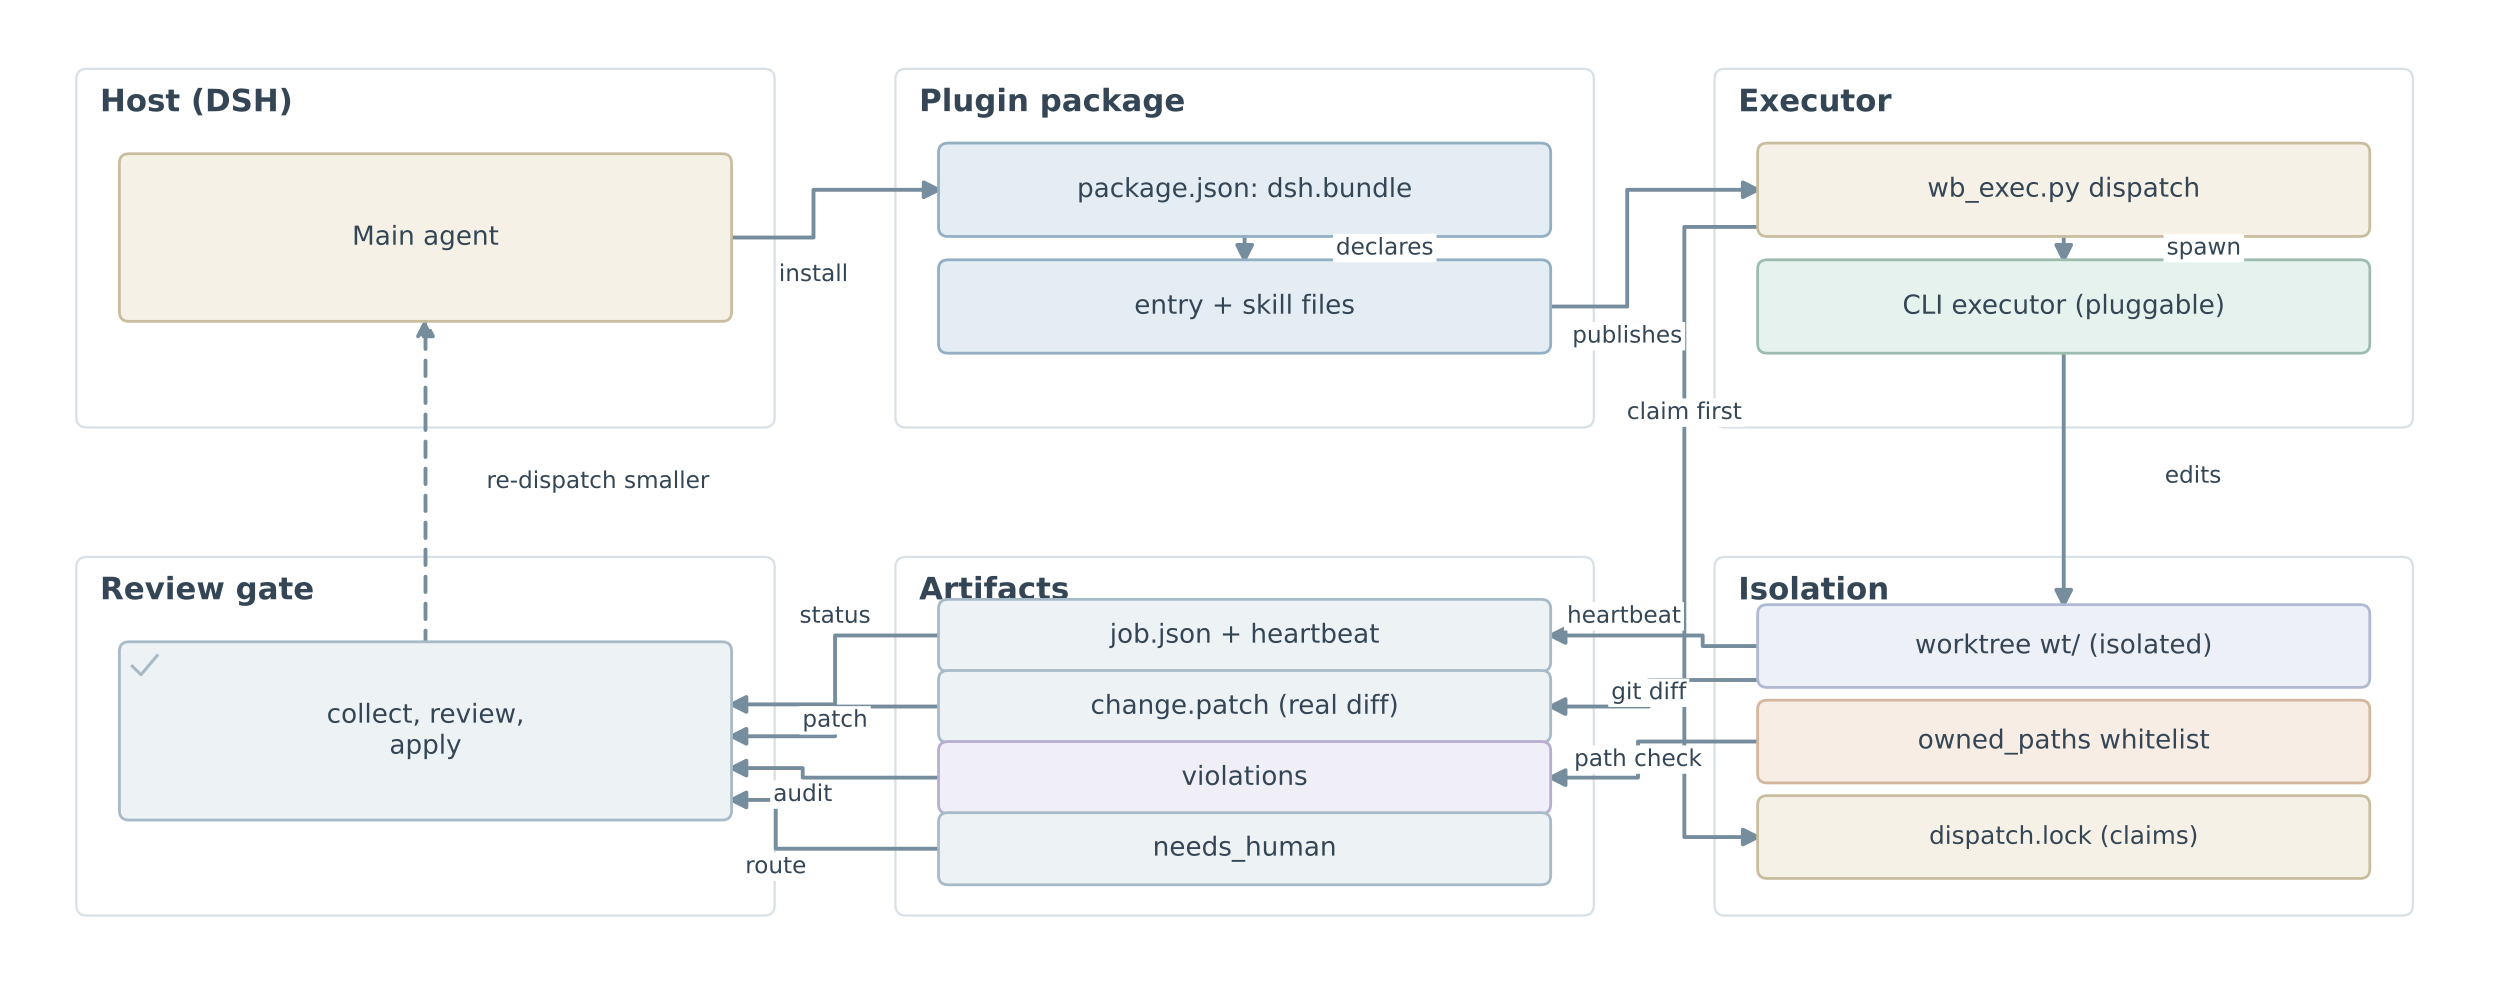
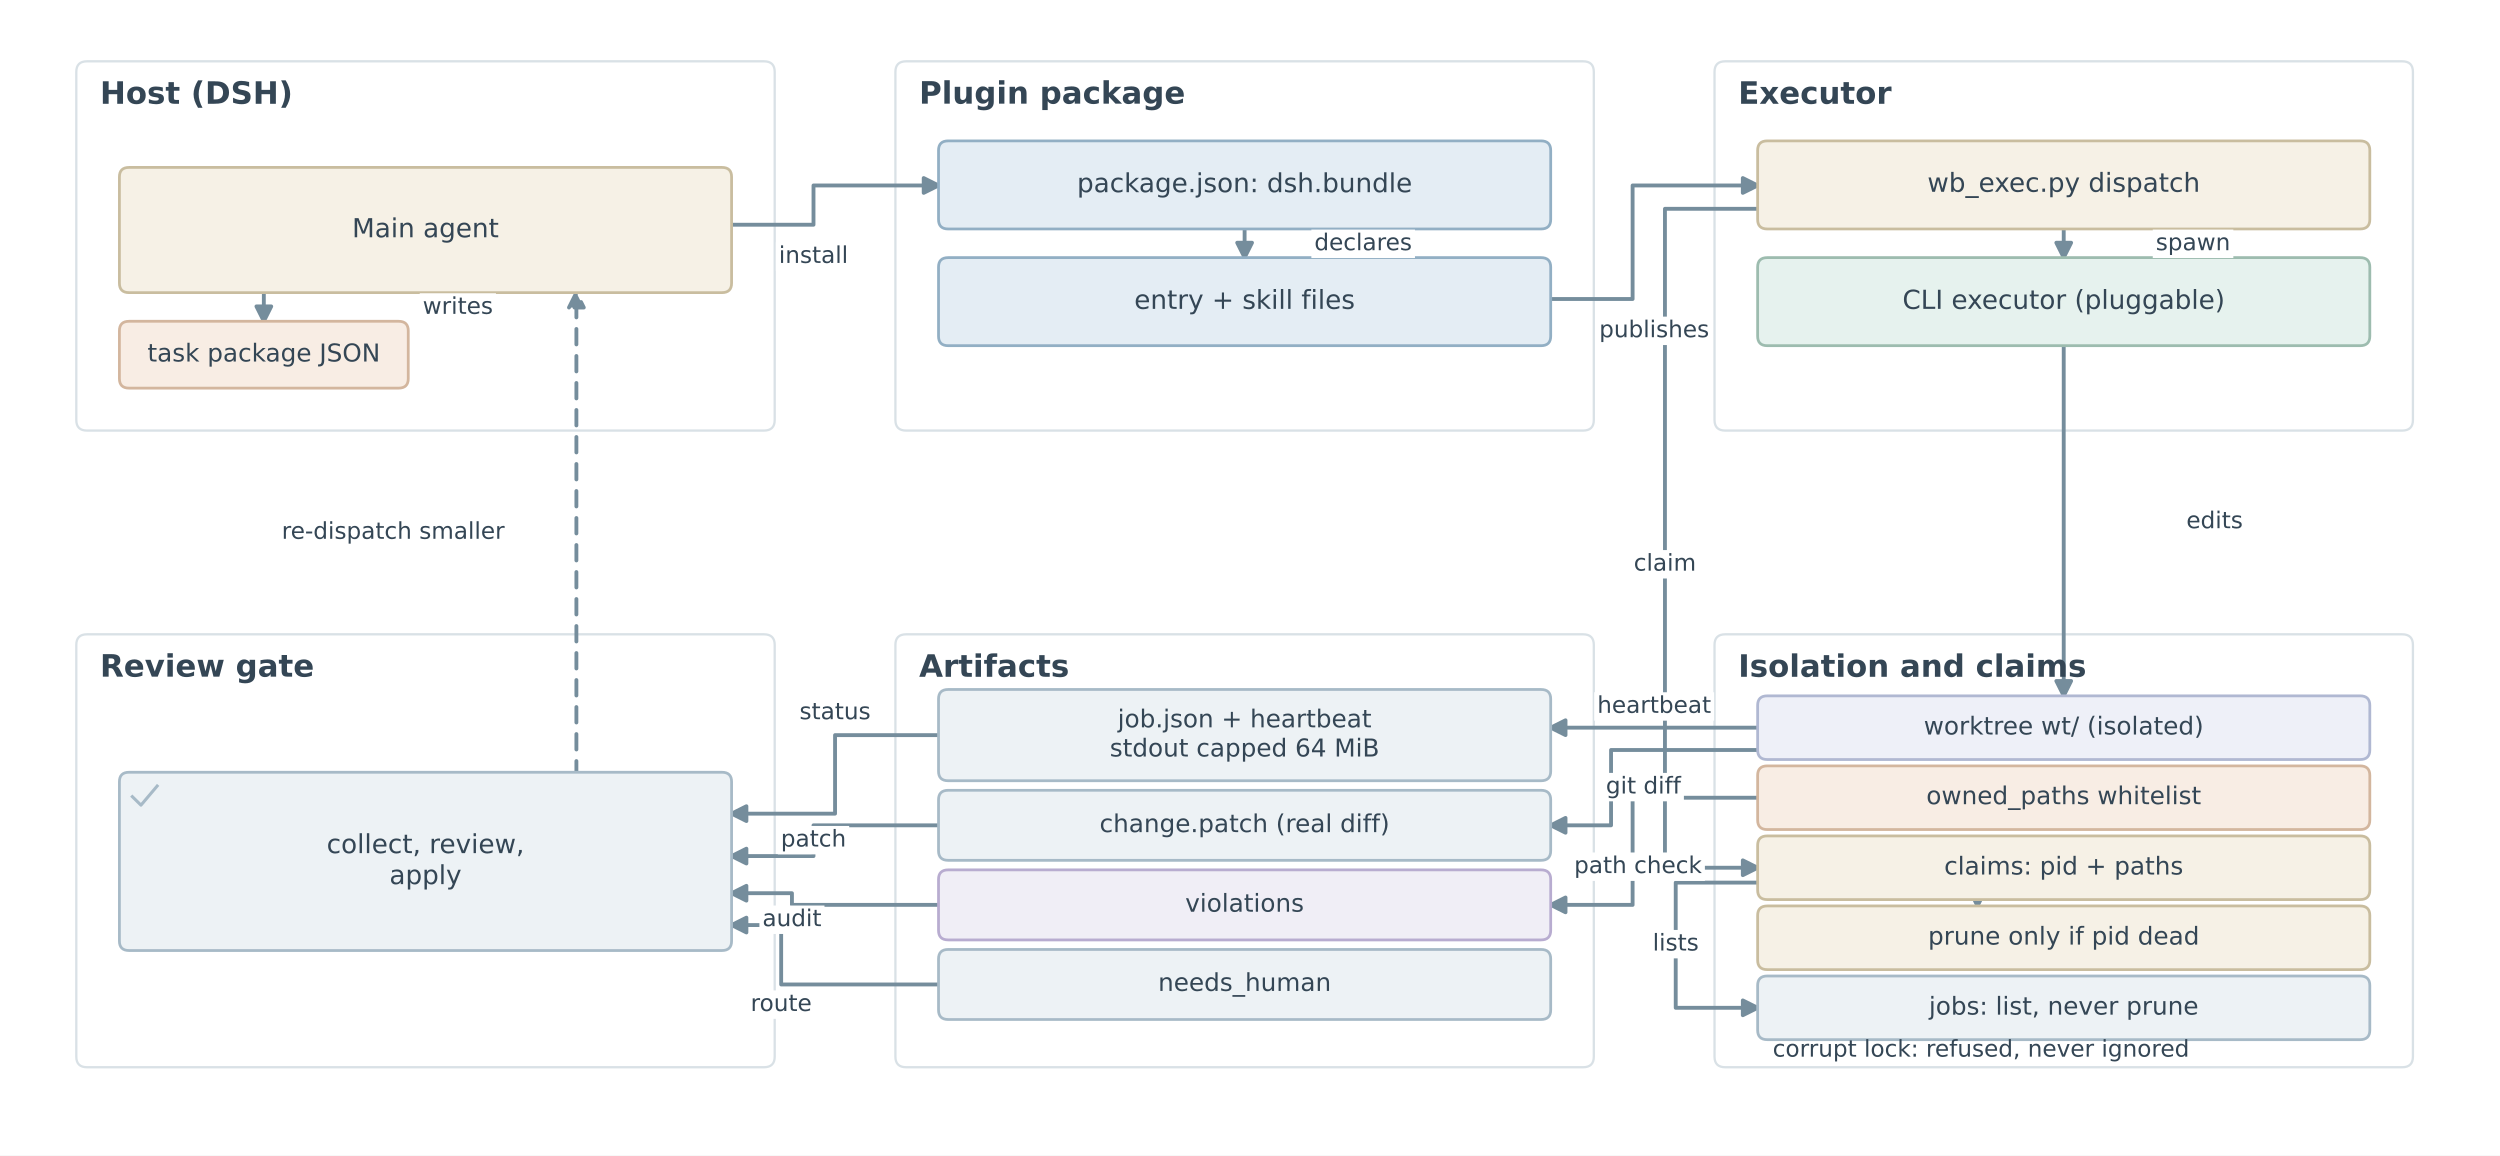
- <svg xmlns="http://www.w3.org/2000/svg" width="810pt" height="324pt" viewBox="0 0 810 324" version="1.1">
+ <svg xmlns="http://www.w3.org/2000/svg" width="810pt" height="374.4pt" viewBox="0 0 810 374.4" version="1.1">
  <defs>
    <style type="text/css">*{stroke-linejoin: round; stroke-linecap: butt}</style>
  </defs>
  <g id="figure_1">
    <g id="patch_1">
-       <path d="M 0 324  L 810 324  L 810 0  L 0 0  z " style="fill: #ffffff" />
+       <path d="M 0 374.4  L 810 374.4  L 810 0  L 0 0  z " style="fill: #ffffff" />
    </g>
    <g id="axes_1">
      <g id="patch_2">
-         <path d="M 28.213 138.499  L 247.511 138.499  Q 251.003 138.499 251.003 135.061  L 251.003 25.733  Q 251.003 22.295 247.511 22.295  L 28.213 22.295  Q 24.721 22.295 24.721 25.733  L 24.721 135.061  Q 24.721 138.499 28.213 138.499  z " clip-path="url(#p595bd63539)" style="fill: #ffffff; stroke: #d9e1e6; stroke-width: 0.75; stroke-linejoin: miter" />
+         <path d="M 28.213 139.507  L 247.511 139.507  Q 251.003 139.507 251.003 136.069  L 251.003 23.303  Q 251.003 19.865 247.511 19.865  L 28.213 19.865  Q 24.721 19.865 24.721 23.303  L 24.721 136.069  Q 24.721 139.507 28.213 139.507  z " clip-path="url(#pa67dd79003)" style="fill: #ffffff; stroke: #d9e1e6; stroke-width: 0.75; stroke-linejoin: miter" />
      </g>
      <g id="patch_3">
-         <path d="M 293.605 138.499  L 512.903 138.499  Q 516.395 138.499 516.395 135.061  L 516.395 25.733  Q 516.395 22.295 512.903 22.295  L 293.605 22.295  Q 290.113 22.295 290.113 25.733  L 290.113 135.061  Q 290.113 138.499 293.605 138.499  z " clip-path="url(#p595bd63539)" style="fill: #ffffff; stroke: #d9e1e6; stroke-width: 0.75; stroke-linejoin: miter" />
+         <path d="M 293.605 139.507  L 512.903 139.507  Q 516.395 139.507 516.395 136.069  L 516.395 23.303  Q 516.395 19.865 512.903 19.865  L 293.605 19.865  Q 290.113 19.865 290.113 23.303  L 290.113 136.069  Q 290.113 139.507 293.605 139.507  z " clip-path="url(#pa67dd79003)" style="fill: #ffffff; stroke: #d9e1e6; stroke-width: 0.75; stroke-linejoin: miter" />
      </g>
      <g id="patch_4">
-         <path d="M 558.997 138.499  L 778.295 138.499  Q 781.787 138.499 781.787 135.061  L 781.787 25.733  Q 781.787 22.295 778.295 22.295  L 558.997 22.295  Q 555.505 22.295 555.505 25.733  L 555.505 135.061  Q 555.505 138.499 558.997 138.499  z " clip-path="url(#p595bd63539)" style="fill: #ffffff; stroke: #d9e1e6; stroke-width: 0.75; stroke-linejoin: miter" />
+         <path d="M 558.997 139.507  L 778.295 139.507  Q 781.787 139.507 781.787 136.069  L 781.787 23.303  Q 781.787 19.865 778.295 19.865  L 558.997 19.865  Q 555.505 19.865 555.505 23.303  L 555.505 136.069  Q 555.505 139.507 558.997 139.507  z " clip-path="url(#pa67dd79003)" style="fill: #ffffff; stroke: #d9e1e6; stroke-width: 0.75; stroke-linejoin: miter" />
      </g>
      <g id="patch_5">
-         <path d="M 558.997 296.647  L 778.295 296.647  Q 781.787 296.647 781.787 293.209  L 781.787 183.881  Q 781.787 180.443 778.295 180.443  L 558.997 180.443  Q 555.505 180.443 555.505 183.881  L 555.505 293.209  Q 555.505 296.647 558.997 296.647  z " clip-path="url(#p595bd63539)" style="fill: #ffffff; stroke: #d9e1e6; stroke-width: 0.75; stroke-linejoin: miter" />
+         <path d="M 558.997 345.787  L 778.295 345.787  Q 781.787 345.787 781.787 342.349  L 781.787 208.955  Q 781.787 205.517 778.295 205.517  L 558.997 205.517  Q 555.505 205.517 555.505 208.955  L 555.505 342.349  Q 555.505 345.787 558.997 345.787  z " clip-path="url(#pa67dd79003)" style="fill: #ffffff; stroke: #d9e1e6; stroke-width: 0.75; stroke-linejoin: miter" />
      </g>
      <g id="patch_6">
-         <path d="M 293.605 296.647  L 512.903 296.647  Q 516.395 296.647 516.395 293.209  L 516.395 183.881  Q 516.395 180.443 512.903 180.443  L 293.605 180.443  Q 290.113 180.443 290.113 183.881  L 290.113 293.209  Q 290.113 296.647 293.605 296.647  z " clip-path="url(#p595bd63539)" style="fill: #ffffff; stroke: #d9e1e6; stroke-width: 0.75; stroke-linejoin: miter" />
+         <path d="M 293.605 345.787  L 512.903 345.787  Q 516.395 345.787 516.395 342.349  L 516.395 208.955  Q 516.395 205.517 512.903 205.517  L 293.605 205.517  Q 290.113 205.517 290.113 208.955  L 290.113 342.349  Q 290.113 345.787 293.605 345.787  z " clip-path="url(#pa67dd79003)" style="fill: #ffffff; stroke: #d9e1e6; stroke-width: 0.75; stroke-linejoin: miter" />
      </g>
      <g id="patch_7">
-         <path d="M 28.213 296.647  L 247.511 296.647  Q 251.003 296.647 251.003 293.209  L 251.003 183.881  Q 251.003 180.443 247.511 180.443  L 28.213 180.443  Q 24.721 180.443 24.721 183.881  L 24.721 293.209  Q 24.721 296.647 28.213 296.647  z " clip-path="url(#p595bd63539)" style="fill: #ffffff; stroke: #d9e1e6; stroke-width: 0.75; stroke-linejoin: miter" />
+         <path d="M 28.213 345.787  L 247.511 345.787  Q 251.003 345.787 251.003 342.349  L 251.003 208.955  Q 251.003 205.517 247.511 205.517  L 28.213 205.517  Q 24.721 205.517 24.721 208.955  L 24.721 342.349  Q 24.721 345.787 28.213 345.787  z " clip-path="url(#pa67dd79003)" style="fill: #ffffff; stroke: #d9e1e6; stroke-width: 0.75; stroke-linejoin: miter" />
      </g>
      <g id="patch_8">
-         <path d="M 235.638 76.959  L 263.574 76.959  L 263.574 61.488  L 304.08 61.488  " clip-path="url(#p595bd63539)" style="fill: none; stroke: #758d9c; stroke-width: 1.25; stroke-linecap: round" />
-         <path d="M 299.28 59.088  L 304.08 61.488  L 299.28 63.888  z " clip-path="url(#p595bd63539)" style="fill: #758d9c; stroke: #758d9c; stroke-width: 1.25; stroke-linecap: round" />
+         <path d="M 85.482 93.438  L 85.482 104.073  " clip-path="url(#pa67dd79003)" style="fill: none; stroke: #758d9c; stroke-width: 1.25; stroke-linecap: round" />
+         <path d="M 87.882 99.273  L 85.482 104.073  L 83.082 99.273  z " clip-path="url(#pa67dd79003)" style="fill: #758d9c; stroke: #758d9c; stroke-width: 1.25; stroke-linecap: round" />
      </g>
      <g id="patch_9">
-         <path d="M 403.254 75.24  L 403.254 84.156  " clip-path="url(#p595bd63539)" style="fill: none; stroke: #758d9c; stroke-width: 1.25; stroke-linecap: round" />
-         <path d="M 405.654 79.356  L 403.254 84.156  L 400.854 79.356  z " clip-path="url(#p595bd63539)" style="fill: #758d9c; stroke: #758d9c; stroke-width: 1.25; stroke-linecap: round" />
+         <path d="M 235.638 72.81  L 263.574 72.81  L 263.574 60.089  L 304.08 60.089  " clip-path="url(#pa67dd79003)" style="fill: none; stroke: #758d9c; stroke-width: 1.25; stroke-linecap: round" />
+         <path d="M 299.28 57.689  L 304.08 60.089  L 299.28 62.489  z " clip-path="url(#pa67dd79003)" style="fill: #758d9c; stroke: #758d9c; stroke-width: 1.25; stroke-linecap: round" />
      </g>
      <g id="patch_10">
-         <path d="M 501.03 99.306  L 527.22 99.306  L 527.22 61.488  L 569.472 61.488  " clip-path="url(#p595bd63539)" style="fill: none; stroke: #758d9c; stroke-width: 1.25; stroke-linecap: round" />
-         <path d="M 564.672 59.088  L 569.472 61.488  L 564.672 63.888  z " clip-path="url(#p595bd63539)" style="fill: #758d9c; stroke: #758d9c; stroke-width: 1.25; stroke-linecap: round" />
+         <path d="M 403.254 72.81  L 403.254 83.445  " clip-path="url(#pa67dd79003)" style="fill: none; stroke: #758d9c; stroke-width: 1.25; stroke-linecap: round" />
+         <path d="M 405.654 78.645  L 403.254 83.445  L 400.854 78.645  z " clip-path="url(#pa67dd79003)" style="fill: #758d9c; stroke: #758d9c; stroke-width: 1.25; stroke-linecap: round" />
      </g>
      <g id="patch_11">
-         <path d="M 668.646 75.24  L 668.646 84.156  " clip-path="url(#p595bd63539)" style="fill: none; stroke: #758d9c; stroke-width: 1.25; stroke-linecap: round" />
-         <path d="M 671.046 79.356  L 668.646 84.156  L 666.246 79.356  z " clip-path="url(#p595bd63539)" style="fill: #758d9c; stroke: #758d9c; stroke-width: 1.25; stroke-linecap: round" />
+         <path d="M 501.03 96.876  L 528.966 96.876  L 528.966 60.089  L 569.472 60.089  " clip-path="url(#pa67dd79003)" style="fill: none; stroke: #758d9c; stroke-width: 1.25; stroke-linecap: round" />
+         <path d="M 564.672 57.689  L 569.472 60.089  L 564.672 62.489  z " clip-path="url(#pa67dd79003)" style="fill: #758d9c; stroke: #758d9c; stroke-width: 1.25; stroke-linecap: round" />
      </g>
      <g id="patch_12">
-         <path d="M 668.646 113.058  L 668.646 195.891  " clip-path="url(#p595bd63539)" style="fill: none; stroke: #758d9c; stroke-width: 1.25; stroke-linecap: round" />
-         <path d="M 671.046 191.091  L 668.646 195.891  L 666.246 191.091  z " clip-path="url(#p595bd63539)" style="fill: #758d9c; stroke: #758d9c; stroke-width: 1.25; stroke-linecap: round" />
+         <path d="M 668.646 72.81  L 668.646 83.445  " clip-path="url(#pa67dd79003)" style="fill: none; stroke: #758d9c; stroke-width: 1.25; stroke-linecap: round" />
+         <path d="M 671.046 78.645  L 668.646 83.445  L 666.246 78.645  z " clip-path="url(#pa67dd79003)" style="fill: #758d9c; stroke: #758d9c; stroke-width: 1.25; stroke-linecap: round" />
      </g>
      <g id="patch_13">
-         <path d="M 570.87 73.521  L 545.728 73.521  L 545.728 271.206  L 569.472 271.206  " clip-path="url(#p595bd63539)" style="fill: none; stroke: #758d9c; stroke-width: 1.25; stroke-linecap: round" />
-         <path d="M 564.672 268.806  L 569.472 271.206  L 564.672 273.606  z " clip-path="url(#p595bd63539)" style="fill: #758d9c; stroke: #758d9c; stroke-width: 1.25; stroke-linecap: round" />
+         <path d="M 668.646 110.628  L 668.646 225.435  " clip-path="url(#pa67dd79003)" style="fill: none; stroke: #758d9c; stroke-width: 1.25; stroke-linecap: round" />
+         <path d="M 671.046 220.635  L 668.646 225.435  L 666.246 220.635  z " clip-path="url(#pa67dd79003)" style="fill: #758d9c; stroke: #758d9c; stroke-width: 1.25; stroke-linecap: round" />
      </g>
      <g id="patch_14">
-         <path d="M 570.87 209.322  L 551.664 209.322  L 551.664 205.884  L 502.428 205.884  " clip-path="url(#p595bd63539)" style="fill: none; stroke: #758d9c; stroke-width: 1.25; stroke-linecap: round" />
-         <path d="M 507.228 208.284  L 502.428 205.884  L 507.228 203.484  z " clip-path="url(#p595bd63539)" style="fill: #758d9c; stroke: #758d9c; stroke-width: 1.25; stroke-linecap: round" />
+         <path d="M 570.87 67.653  L 539.442 67.653  L 539.442 281.153  L 569.472 281.153  " clip-path="url(#pa67dd79003)" style="fill: none; stroke: #758d9c; stroke-width: 1.25; stroke-linecap: round" />
+         <path d="M 564.672 278.753  L 569.472 281.153  L 564.672 283.553  z " clip-path="url(#pa67dd79003)" style="fill: #758d9c; stroke: #758d9c; stroke-width: 1.25; stroke-linecap: round" />
      </g>
      <g id="patch_15">
-         <path d="M 570.87 220.324  L 534.204 220.324  L 534.204 228.919  L 502.428 228.919  " clip-path="url(#p595bd63539)" style="fill: none; stroke: #758d9c; stroke-width: 1.25; stroke-linecap: round" />
-         <path d="M 507.228 231.319  L 502.428 228.919  L 507.228 226.519  z " clip-path="url(#p595bd63539)" style="fill: #758d9c; stroke: #758d9c; stroke-width: 1.25; stroke-linecap: round" />
+         <path d="M 570.87 235.771  L 502.428 235.771  " clip-path="url(#pa67dd79003)" style="fill: none; stroke: #758d9c; stroke-width: 1.25; stroke-linecap: round" />
+         <path d="M 507.228 238.171  L 502.428 235.771  L 507.228 233.371  z " clip-path="url(#pa67dd79003)" style="fill: #758d9c; stroke: #758d9c; stroke-width: 1.25; stroke-linecap: round" />
      </g>
      <g id="patch_16">
-         <path d="M 570.87 240.264  L 530.712 240.264  L 530.712 251.953  L 502.428 251.953  " clip-path="url(#p595bd63539)" style="fill: none; stroke: #758d9c; stroke-width: 1.25; stroke-linecap: round" />
-         <path d="M 507.228 254.353  L 502.428 251.953  L 507.228 249.553  z " clip-path="url(#p595bd63539)" style="fill: #758d9c; stroke: #758d9c; stroke-width: 1.25; stroke-linecap: round" />
+         <path d="M 570.87 242.991  L 521.982 242.991  L 521.982 267.401  L 502.428 267.401  " clip-path="url(#pa67dd79003)" style="fill: none; stroke: #758d9c; stroke-width: 1.25; stroke-linecap: round" />
+         <path d="M 507.228 269.801  L 502.428 267.401  L 507.228 265.001  z " clip-path="url(#pa67dd79003)" style="fill: #758d9c; stroke: #758d9c; stroke-width: 1.25; stroke-linecap: round" />
      </g>
      <g id="patch_17">
-         <path d="M 305.478 205.884  L 270.558 205.884  L 270.558 228.231  L 237.036 228.231  " clip-path="url(#p595bd63539)" style="fill: none; stroke: #758d9c; stroke-width: 1.25; stroke-linecap: round" />
-         <path d="M 241.836 230.631  L 237.036 228.231  L 241.836 225.831  z " clip-path="url(#p595bd63539)" style="fill: #758d9c; stroke: #758d9c; stroke-width: 1.25; stroke-linecap: round" />
+         <path d="M 570.87 258.462  L 528.966 258.462  L 528.966 293.186  L 502.428 293.186  " clip-path="url(#pa67dd79003)" style="fill: none; stroke: #758d9c; stroke-width: 1.25; stroke-linecap: round" />
+         <path d="M 507.228 295.586  L 502.428 293.186  L 507.228 290.786  z " clip-path="url(#pa67dd79003)" style="fill: #758d9c; stroke: #758d9c; stroke-width: 1.25; stroke-linecap: round" />
      </g>
      <g id="patch_18">
-         <path d="M 305.478 228.919  L 270.558 228.919  L 270.558 238.545  L 237.036 238.545  " clip-path="url(#p595bd63539)" style="fill: none; stroke: #758d9c; stroke-width: 1.25; stroke-linecap: round" />
-         <path d="M 241.836 240.945  L 237.036 238.545  L 241.836 236.145  z " clip-path="url(#p595bd63539)" style="fill: #758d9c; stroke: #758d9c; stroke-width: 1.25; stroke-linecap: round" />
+         <path d="M 640.71 290.092  L 640.71 293.507  " clip-path="url(#pa67dd79003)" style="fill: none; stroke: #758d9c; stroke-width: 1.25; stroke-linecap: round" />
+         <path d="M 643.11 288.707  L 640.71 293.507  L 638.31 288.707  z " clip-path="url(#pa67dd79003)" style="fill: #758d9c; stroke: #758d9c; stroke-width: 1.25; stroke-linecap: round" />
      </g>
      <g id="patch_19">
-         <path d="M 305.478 251.953  L 260.082 251.953  L 260.082 248.859  L 237.036 248.859  " clip-path="url(#p595bd63539)" style="fill: none; stroke: #758d9c; stroke-width: 1.25; stroke-linecap: round" />
-         <path d="M 241.836 251.259  L 237.036 248.859  L 241.836 246.459  z " clip-path="url(#p595bd63539)" style="fill: #758d9c; stroke: #758d9c; stroke-width: 1.25; stroke-linecap: round" />
+         <path d="M 570.87 285.966  L 542.934 285.966  L 542.934 326.534  L 569.472 326.534  " clip-path="url(#pa67dd79003)" style="fill: none; stroke: #758d9c; stroke-width: 1.25; stroke-linecap: round" />
+         <path d="M 564.672 324.134  L 569.472 326.534  L 564.672 328.934  z " clip-path="url(#pa67dd79003)" style="fill: #758d9c; stroke: #758d9c; stroke-width: 1.25; stroke-linecap: round" />
      </g>
      <g id="patch_20">
-         <path d="M 305.478 274.988  L 251.352 274.988  L 251.352 259.173  L 237.036 259.173  " clip-path="url(#p595bd63539)" style="fill: none; stroke: #758d9c; stroke-width: 1.25; stroke-linecap: round" />
-         <path d="M 241.836 261.573  L 237.036 259.173  L 241.836 256.773  z " clip-path="url(#p595bd63539)" style="fill: #758d9c; stroke: #758d9c; stroke-width: 1.25; stroke-linecap: round" />
+         <path d="M 305.478 238.178  L 270.558 238.178  L 270.558 263.619  L 237.036 263.619  " clip-path="url(#pa67dd79003)" style="fill: none; stroke: #758d9c; stroke-width: 1.25; stroke-linecap: round" />
+         <path d="M 241.836 266.019  L 237.036 263.619  L 241.836 261.219  z " clip-path="url(#pa67dd79003)" style="fill: #758d9c; stroke: #758d9c; stroke-width: 1.25; stroke-linecap: round" />
      </g>
      <g id="patch_21">
-         <path d="M 137.862 209.322  L 137.862 104.142  " clip-path="url(#p595bd63539)" style="fill: none; stroke-dasharray: 5,3.75; stroke-dashoffset: 0; stroke: #758d9c; stroke-width: 1.25; stroke-linecap: round" />
-         <path d="M 135.462 108.942  L 137.862 104.142  L 140.262 108.942  z " clip-path="url(#p595bd63539)" style="fill: #758d9c; stroke-dasharray: 5,3.75; stroke-dashoffset: 0; stroke: #758d9c; stroke-width: 1.25; stroke-linecap: round" />
+         <path d="M 305.478 267.401  L 263.574 267.401  L 263.574 277.371  L 237.036 277.371  " clip-path="url(#pa67dd79003)" style="fill: none; stroke: #758d9c; stroke-width: 1.25; stroke-linecap: round" />
+         <path d="M 241.836 279.771  L 237.036 277.371  L 241.836 274.971  z " clip-path="url(#pa67dd79003)" style="fill: #758d9c; stroke: #758d9c; stroke-width: 1.25; stroke-linecap: round" />
+       </g>
+       <g id="patch_22">
+         <path d="M 305.478 293.186  L 256.59 293.186  L 256.59 289.404  L 237.036 289.404  " clip-path="url(#pa67dd79003)" style="fill: none; stroke: #758d9c; stroke-width: 1.25; stroke-linecap: round" />
+         <path d="M 241.836 291.804  L 237.036 289.404  L 241.836 287.004  z " clip-path="url(#pa67dd79003)" style="fill: #758d9c; stroke: #758d9c; stroke-width: 1.25; stroke-linecap: round" />
+       </g>
+       <g id="patch_23">
+         <path d="M 305.478 318.971  L 253.098 318.971  L 253.098 299.718  L 237.036 299.718  " clip-path="url(#pa67dd79003)" style="fill: none; stroke: #758d9c; stroke-width: 1.25; stroke-linecap: round" />
+         <path d="M 241.836 302.118  L 237.036 299.718  L 241.836 297.318  z " clip-path="url(#pa67dd79003)" style="fill: #758d9c; stroke: #758d9c; stroke-width: 1.25; stroke-linecap: round" />
+       </g>
+       <g id="patch_24">
+         <path d="M 186.75 251.586  L 186.75 94.836  " clip-path="url(#pa67dd79003)" style="fill: none; stroke-dasharray: 5,3.75; stroke-dashoffset: 0; stroke: #758d9c; stroke-width: 1.25; stroke-linecap: round" />
+         <path d="M 184.35 99.636  L 186.75 94.836  L 189.15 99.636  z " clip-path="url(#pa67dd79003)" style="fill: #758d9c; stroke-dasharray: 5,3.75; stroke-dashoffset: 0; stroke: #758d9c; stroke-width: 1.25; stroke-linecap: round" />
      </g>
      <g id="text_1">
-         <text style="font-weight: 700; font-size: 10px; font-family: 'DejaVu Sans'; text-anchor: start; fill: #344655" x="32.404" y="36.056" transform="rotate(-0 32.4036 36.05577)">Host (DSH)</text>
+         <text style="font-weight: 700; font-size: 10px; font-family: 'DejaVu Sans'; text-anchor: start; fill: #344655" x="32.404" y="33.626" transform="rotate(-0 32.4036 33.62577)">Host (DSH)</text>
      </g>
      <g id="text_2">
-         <text style="font-weight: 700; font-size: 10px; font-family: 'DejaVu Sans'; text-anchor: start; fill: #344655" x="297.796" y="36.017" transform="rotate(-0 297.7956 36.01671)">Plugin package</text>
+         <text style="font-weight: 700; font-size: 10px; font-family: 'DejaVu Sans'; text-anchor: start; fill: #344655" x="297.796" y="33.587" transform="rotate(-0 297.7956 33.58671)">Plugin package</text>
      </g>
      <g id="text_3">
-         <text style="font-weight: 700; font-size: 10px; font-family: 'DejaVu Sans'; text-anchor: start; fill: #344655" x="563.188" y="36.056" transform="rotate(-0 563.1876 36.05577)">Executor</text>
+         <text style="font-weight: 700; font-size: 10px; font-family: 'DejaVu Sans'; text-anchor: start; fill: #344655" x="563.188" y="33.626" transform="rotate(-0 563.1876 33.62577)">Executor</text>
      </g>
      <g id="text_4">
-         <text style="font-weight: 700; font-size: 10px; font-family: 'DejaVu Sans'; text-anchor: start; fill: #344655" x="563.188" y="194.204" transform="rotate(-0 563.1876 194.2038)">Isolation</text>
+         <text style="font-weight: 700; font-size: 10px; font-family: 'DejaVu Sans'; text-anchor: start; fill: #344655" x="563.188" y="219.278" transform="rotate(-0 563.1876 219.2778)">Isolation and claims</text>
      </g>
      <g id="text_5">
-         <text style="font-weight: 700; font-size: 10px; font-family: 'DejaVu Sans'; text-anchor: start; fill: #344655" x="297.796" y="194.204" transform="rotate(-0 297.7956 194.2038)">Artifacts</text>
+         <text style="font-weight: 700; font-size: 10px; font-family: 'DejaVu Sans'; text-anchor: start; fill: #344655" x="297.796" y="219.278" transform="rotate(-0 297.7956 219.2778)">Artifacts</text>
      </g>
      <g id="text_6">
-         <text style="font-weight: 700; font-size: 10px; font-family: 'DejaVu Sans'; text-anchor: start; fill: #344655" x="32.404" y="194.165" transform="rotate(-0 32.4036 194.1647)">Review gate</text>
-       </g>
-       <g id="patch_22">
-         <path d="M 41.832 104.119  L 233.892 104.119  Q 237.035 104.119 237.035 101.025  L 237.035 52.893  Q 237.035 49.799 233.892 49.799  L 41.832 49.799  Q 38.689 49.799 38.689 52.893  L 38.689 101.025  Q 38.689 104.119 41.832 104.119  z " clip-path="url(#p595bd63539)" style="fill: #f6f1e6; stroke: #c9bd9f; stroke-width: 0.9; stroke-linejoin: miter" />
-       </g>
-       <g id="patch_23">
-         <path d="M 307.224 76.615  L 499.284 76.615  Q 502.427 76.615 502.427 73.521  L 502.427 49.455  Q 502.427 46.361 499.284 46.361  L 307.224 46.361  Q 304.081 46.361 304.081 49.455  L 304.081 73.521  Q 304.081 76.615 307.224 76.615  z " clip-path="url(#p595bd63539)" style="fill: #e4edf4; stroke: #92afc4; stroke-width: 0.9; stroke-linejoin: miter" />
-       </g>
-       <g id="patch_24">
-         <path d="M 307.224 114.433  L 499.284 114.433  Q 502.427 114.433 502.427 111.339  L 502.427 87.273  Q 502.427 84.179 499.284 84.179  L 307.224 84.179  Q 304.081 84.179 304.081 87.273  L 304.081 111.339  Q 304.081 114.433 307.224 114.433  z " clip-path="url(#p595bd63539)" style="fill: #e4edf4; stroke: #92afc4; stroke-width: 0.9; stroke-linejoin: miter" />
+         <text style="font-weight: 700; font-size: 10px; font-family: 'DejaVu Sans'; text-anchor: start; fill: #344655" x="32.404" y="219.239" transform="rotate(-0 32.4036 219.2387)">Review gate</text>
      </g>
      <g id="patch_25">
-         <path d="M 572.616 76.615  L 764.676 76.615  Q 767.819 76.615 767.819 73.521  L 767.819 49.455  Q 767.819 46.361 764.676 46.361  L 572.616 46.361  Q 569.473 46.361 569.473 49.455  L 569.473 73.521  Q 569.473 76.615 572.616 76.615  z " clip-path="url(#p595bd63539)" style="fill: #f6f1e6; stroke: #c9bd9f; stroke-width: 0.9; stroke-linejoin: miter" />
+         <path d="M 41.832 94.813  L 233.892 94.813  Q 237.035 94.813 237.035 91.719  L 237.035 57.339  Q 237.035 54.245 233.892 54.245  L 41.832 54.245  Q 38.689 54.245 38.689 57.339  L 38.689 91.719  Q 38.689 94.813 41.832 94.813  z " clip-path="url(#pa67dd79003)" style="fill: #f6f1e6; stroke: #c9bd9f; stroke-width: 0.9; stroke-linejoin: miter" />
      </g>
      <g id="patch_26">
-         <path d="M 572.616 114.433  L 764.676 114.433  Q 767.819 114.433 767.819 111.339  L 767.819 87.273  Q 767.819 84.179 764.676 84.179  L 572.616 84.179  Q 569.473 84.179 569.473 87.273  L 569.473 111.339  Q 569.473 114.433 572.616 114.433  z " clip-path="url(#p595bd63539)" style="fill: #e6f2ee; stroke: #9dbcaf; stroke-width: 0.9; stroke-linejoin: miter" />
+         <path d="M 41.832 125.755  L 129.132 125.755  Q 132.275 125.755 132.275 122.661  L 132.275 107.19  Q 132.275 104.096 129.132 104.096  L 41.832 104.096  Q 38.689 104.096 38.689 107.19  L 38.689 122.661  Q 38.689 125.755 41.832 125.755  z " clip-path="url(#pa67dd79003)" style="fill: #f8ede4; stroke: #d3b69e; stroke-width: 0.9; stroke-linejoin: miter" />
      </g>
      <g id="patch_27">
-         <path d="M 572.616 222.73  L 764.676 222.73  Q 767.819 222.73 767.819 219.636  L 767.819 199.008  Q 767.819 195.914 764.676 195.914  L 572.616 195.914  Q 569.473 195.914 569.473 199.008  L 569.473 219.636  Q 569.473 222.73 572.616 222.73  z " clip-path="url(#p595bd63539)" style="fill: #eef0f8; stroke: #b0b8d2; stroke-width: 0.9; stroke-linejoin: miter" />
+         <path d="M 307.224 74.185  L 499.284 74.185  Q 502.427 74.185 502.427 71.091  L 502.427 48.744  Q 502.427 45.65 499.284 45.65  L 307.224 45.65  Q 304.081 45.65 304.081 48.744  L 304.081 71.091  Q 304.081 74.185 307.224 74.185  z " clip-path="url(#pa67dd79003)" style="fill: #e4edf4; stroke: #92afc4; stroke-width: 0.9; stroke-linejoin: miter" />
      </g>
      <g id="patch_28">
-         <path d="M 572.616 253.672  L 764.676 253.672  Q 767.819 253.672 767.819 250.578  L 767.819 229.95  Q 767.819 226.856 764.676 226.856  L 572.616 226.856  Q 569.473 226.856 569.473 229.95  L 569.473 250.578  Q 569.473 253.672 572.616 253.672  z " clip-path="url(#p595bd63539)" style="fill: #f8ede4; stroke: #d3b69e; stroke-width: 0.9; stroke-linejoin: miter" />
+         <path d="M 307.224 112.003  L 499.284 112.003  Q 502.427 112.003 502.427 108.909  L 502.427 86.562  Q 502.427 83.468 499.284 83.468  L 307.224 83.468  Q 304.081 83.468 304.081 86.562  L 304.081 108.909  Q 304.081 112.003 307.224 112.003  z " clip-path="url(#pa67dd79003)" style="fill: #e4edf4; stroke: #92afc4; stroke-width: 0.9; stroke-linejoin: miter" />
      </g>
      <g id="patch_29">
-         <path d="M 572.616 284.614  L 764.676 284.614  Q 767.819 284.614 767.819 281.52  L 767.819 260.892  Q 767.819 257.798 764.676 257.798  L 572.616 257.798  Q 569.473 257.798 569.473 260.892  L 569.473 281.52  Q 569.473 284.614 572.616 284.614  z " clip-path="url(#p595bd63539)" style="fill: #f6f1e6; stroke: #c9bd9f; stroke-width: 0.9; stroke-linejoin: miter" />
+         <path d="M 572.616 74.185  L 764.676 74.185  Q 767.819 74.185 767.819 71.091  L 767.819 48.744  Q 767.819 45.65 764.676 45.65  L 572.616 45.65  Q 569.473 45.65 569.473 48.744  L 569.473 71.091  Q 569.473 74.185 572.616 74.185  z " clip-path="url(#pa67dd79003)" style="fill: #f6f1e6; stroke: #c9bd9f; stroke-width: 0.9; stroke-linejoin: miter" />
      </g>
      <g id="patch_30">
-         <path d="M 307.224 217.573  L 499.284 217.573  Q 502.427 217.573 502.427 214.479  L 502.427 197.289  Q 502.427 194.195 499.284 194.195  L 307.224 194.195  Q 304.081 194.195 304.081 197.289  L 304.081 214.479  Q 304.081 217.573 307.224 217.573  z " clip-path="url(#p595bd63539)" style="fill: #edf2f5; stroke: #a7bac7; stroke-width: 0.9; stroke-linejoin: miter" />
+         <path d="M 572.616 112.003  L 764.676 112.003  Q 767.819 112.003 767.819 108.909  L 767.819 86.562  Q 767.819 83.468 764.676 83.468  L 572.616 83.468  Q 569.473 83.468 569.473 86.562  L 569.473 108.909  Q 569.473 112.003 572.616 112.003  z " clip-path="url(#pa67dd79003)" style="fill: #e6f2ee; stroke: #9dbcaf; stroke-width: 0.9; stroke-linejoin: miter" />
      </g>
      <g id="patch_31">
-         <path d="M 307.224 240.608  L 499.284 240.608  Q 502.427 240.608 502.427 237.514  L 502.427 220.324  Q 502.427 217.229 499.284 217.229  L 307.224 217.229  Q 304.081 217.229 304.081 220.324  L 304.081 237.514  Q 304.081 240.608 307.224 240.608  z " clip-path="url(#p595bd63539)" style="fill: #edf2f5; stroke: #a7bac7; stroke-width: 0.9; stroke-linejoin: miter" />
+         <path d="M 572.616 246.085  L 764.676 246.085  Q 767.819 246.085 767.819 242.991  L 767.819 228.551  Q 767.819 225.457 764.676 225.457  L 572.616 225.457  Q 569.473 225.457 569.473 228.551  L 569.473 242.991  Q 569.473 246.085 572.616 246.085  z " clip-path="url(#pa67dd79003)" style="fill: #eef0f8; stroke: #b0b8d2; stroke-width: 0.9; stroke-linejoin: miter" />
      </g>
      <g id="patch_32">
-         <path d="M 307.224 263.642  L 499.284 263.642  Q 502.427 263.642 502.427 260.548  L 502.427 243.358  Q 502.427 240.264 499.284 240.264  L 307.224 240.264  Q 304.081 240.264 304.081 243.358  L 304.081 260.548  Q 304.081 263.642 307.224 263.642  z " clip-path="url(#p595bd63539)" style="fill: #f0eef6; stroke: #b8acd0; stroke-width: 0.9; stroke-linejoin: miter" />
+         <path d="M 572.616 268.776  L 764.676 268.776  Q 767.819 268.776 767.819 265.682  L 767.819 251.242  Q 767.819 248.148 764.676 248.148  L 572.616 248.148  Q 569.473 248.148 569.473 251.242  L 569.473 265.682  Q 569.473 268.776 572.616 268.776  z " clip-path="url(#pa67dd79003)" style="fill: #f8ede4; stroke: #d3b69e; stroke-width: 0.9; stroke-linejoin: miter" />
      </g>
      <g id="patch_33">
-         <path d="M 307.224 286.677  L 499.284 286.677  Q 502.427 286.677 502.427 283.583  L 502.427 266.393  Q 502.427 263.299 499.284 263.299  L 307.224 263.299  Q 304.081 263.299 304.081 266.393  L 304.081 283.583  Q 304.081 286.677 307.224 286.677  z " clip-path="url(#p595bd63539)" style="fill: #edf2f5; stroke: #a7bac7; stroke-width: 0.9; stroke-linejoin: miter" />
+         <path d="M 572.616 291.467  L 764.676 291.467  Q 767.819 291.467 767.819 288.373  L 767.819 273.933  Q 767.819 270.839 764.676 270.839  L 572.616 270.839  Q 569.473 270.839 569.473 273.933  L 569.473 288.373  Q 569.473 291.467 572.616 291.467  z " clip-path="url(#pa67dd79003)" style="fill: #f6f1e6; stroke: #c9bd9f; stroke-width: 0.9; stroke-linejoin: miter" />
      </g>
      <g id="patch_34">
-         <path d="M 41.832 265.705  L 233.892 265.705  Q 237.035 265.705 237.035 262.611  L 237.035 211.041  Q 237.035 207.947 233.892 207.947  L 41.832 207.947  Q 38.689 207.947 38.689 211.041  L 38.689 262.611  Q 38.689 265.705 41.832 265.705  z " clip-path="url(#p595bd63539)" style="fill: #edf2f5; stroke: #a7bac7; stroke-width: 0.9; stroke-linejoin: miter" />
+         <path d="M 572.616 314.158  L 764.676 314.158  Q 767.819 314.158 767.819 311.063  L 767.819 296.624  Q 767.819 293.53 764.676 293.53  L 572.616 293.53  Q 569.473 293.53 569.473 296.624  L 569.473 311.063  Q 569.473 314.158 572.616 314.158  z " clip-path="url(#pa67dd79003)" style="fill: #f6f1e6; stroke: #c9bd9f; stroke-width: 0.9; stroke-linejoin: miter" />
+       </g>
+       <g id="patch_35">
+         <path d="M 572.616 336.848  L 764.676 336.848  Q 767.819 336.848 767.819 333.754  L 767.819 319.315  Q 767.819 316.22 764.676 316.22  L 572.616 316.22  Q 569.473 316.22 569.473 319.315  L 569.473 333.754  Q 569.473 336.848 572.616 336.848  z " clip-path="url(#pa67dd79003)" style="fill: #edf2f5; stroke: #a7bac7; stroke-width: 0.9; stroke-linejoin: miter" />
+       </g>
+       <g id="patch_36">
+         <path d="M 307.224 252.961  L 499.284 252.961  Q 502.427 252.961 502.427 249.867  L 502.427 226.489  Q 502.427 223.394 499.284 223.394  L 307.224 223.394  Q 304.081 223.394 304.081 226.489  L 304.081 249.867  Q 304.081 252.961 307.224 252.961  z " clip-path="url(#pa67dd79003)" style="fill: #edf2f5; stroke: #a7bac7; stroke-width: 0.9; stroke-linejoin: miter" />
+       </g>
+       <g id="patch_37">
+         <path d="M 307.224 278.746  L 499.284 278.746  Q 502.427 278.746 502.427 275.652  L 502.427 259.15  Q 502.427 256.055 499.284 256.055  L 307.224 256.055  Q 304.081 256.055 304.081 259.15  L 304.081 275.652  Q 304.081 278.746 307.224 278.746  z " clip-path="url(#pa67dd79003)" style="fill: #edf2f5; stroke: #a7bac7; stroke-width: 0.9; stroke-linejoin: miter" />
+       </g>
+       <g id="patch_38">
+         <path d="M 307.224 304.531  L 499.284 304.531  Q 502.427 304.531 502.427 301.437  L 502.427 284.935  Q 502.427 281.84 499.284 281.84  L 307.224 281.84  Q 304.081 281.84 304.081 284.935  L 304.081 301.437  Q 304.081 304.531 307.224 304.531  z " clip-path="url(#pa67dd79003)" style="fill: #f0eef6; stroke: #b8acd0; stroke-width: 0.9; stroke-linejoin: miter" />
+       </g>
+       <g id="patch_39">
+         <path d="M 307.224 330.316  L 499.284 330.316  Q 502.427 330.316 502.427 327.222  L 502.427 310.72  Q 502.427 307.625 499.284 307.625  L 307.224 307.625  Q 304.081 307.625 304.081 310.72  L 304.081 327.222  Q 304.081 330.316 307.224 330.316  z " clip-path="url(#pa67dd79003)" style="fill: #edf2f5; stroke: #a7bac7; stroke-width: 0.9; stroke-linejoin: miter" />
+       </g>
+       <g id="patch_40">
+         <path d="M 41.832 307.969  L 233.892 307.969  Q 237.035 307.969 237.035 304.875  L 237.035 253.305  Q 237.035 250.211 233.892 250.211  L 41.832 250.211  Q 38.689 250.211 38.689 253.305  L 38.689 304.875  Q 38.689 307.969 41.832 307.969  z " clip-path="url(#pa67dd79003)" style="fill: #edf2f5; stroke: #a7bac7; stroke-width: 0.9; stroke-linejoin: miter" />
      </g>
      <g id="text_7">
-         <g id="patch_35">
-           <path d="M 251.375 93.596  L 275.773 93.596  L 275.773 84.388  L 251.375 84.388  z " style="fill: #ffffff" />
-         </g>
-         <text style="font-size: 7.5px; font-family: 'DejaVu Sans'; text-anchor: middle; fill: #344655" x="263.574" y="91.062" transform="rotate(-0 263.574 91.06153)">install</text>
+         <text style="font-size: 7.5px; font-family: 'DejaVu Sans'; text-anchor: start; fill: #344655" x="574.362" y="342.356" transform="rotate(-0 574.362 342.3559)">corrupt lock: refused, never ignored</text>
      </g>
      <g id="text_8">
-         <g id="patch_36">
-           <path d="M 431.867 85.001  L 465.433 85.001  L 465.433 75.793  L 431.867 75.793  z " style="fill: #ffffff" />
-         </g>
-         <text style="font-size: 7.5px; font-family: 'DejaVu Sans'; text-anchor: middle; fill: #344655" x="448.65" y="82.467" transform="rotate(-0 448.65 82.46653)">declares</text>
+         <g id="patch_41">
+           <path d="M 135.982 104.231  L 160.694 104.231  L 160.694 95.022  L 135.982 95.022  z " style="fill: #ffffff" />
+         </g>
+         <text style="font-size: 7.5px; font-family: 'DejaVu Sans'; text-anchor: middle; fill: #344655" x="148.338" y="101.696" transform="rotate(-0 148.338 101.6959)">writes</text>
      </g>
      <g id="text_9">
-         <g id="patch_37">
-           <path d="M 508.433 113.537  L 546.008 113.537  L 546.008 104.328  L 508.433 104.328  z " style="fill: #ffffff" />
-         </g>
-         <text style="font-size: 7.5px; font-family: 'DejaVu Sans'; text-anchor: middle; fill: #344655" x="527.22" y="111.002" transform="rotate(-0 527.22 111.0019)">publishes</text>
+         <g id="patch_42">
+           <path d="M 251.375 87.728  L 275.773 87.728  L 275.773 78.52  L 251.375 78.52  z " style="fill: #ffffff" />
+         </g>
+         <text style="font-size: 7.5px; font-family: 'DejaVu Sans'; text-anchor: middle; fill: #344655" x="263.574" y="85.194" transform="rotate(-0 263.574 85.19353)">install</text>
      </g>
      <g id="text_10">
-         <g id="patch_38">
-           <path d="M 700.991 85.001  L 727.093 85.001  L 727.093 75.793  L 700.991 75.793  z " style="fill: #ffffff" />
-         </g>
-         <text style="font-size: 7.5px; font-family: 'DejaVu Sans'; text-anchor: middle; fill: #344655" x="714.042" y="82.467" transform="rotate(-0 714.042 82.46653)">spawn</text>
+         <g id="patch_43">
+           <path d="M 424.883 83.603  L 458.449 83.603  L 458.449 74.394  L 424.883 74.394  z " style="fill: #ffffff" />
+         </g>
+         <text style="font-size: 7.5px; font-family: 'DejaVu Sans'; text-anchor: middle; fill: #344655" x="441.666" y="81.068" transform="rotate(-0 441.666 81.06793)">declares</text>
      </g>
      <g id="text_11">
-         <g id="patch_39">
-           <path d="M 700.421 158.918  L 720.679 158.918  L 720.679 149.71  L 700.421 149.71  z " style="fill: #ffffff" />
-         </g>
-         <text style="font-size: 7.5px; font-family: 'DejaVu Sans'; text-anchor: middle; fill: #344655" x="710.55" y="156.384" transform="rotate(-0 710.55 156.3835)">edits</text>
+         <g id="patch_44">
+           <path d="M 517.163 111.794  L 554.737 111.794  L 554.737 102.586  L 517.163 102.586  z " style="fill: #ffffff" />
+         </g>
+         <text style="font-size: 7.5px; font-family: 'DejaVu Sans'; text-anchor: middle; fill: #344655" x="535.95" y="109.26" transform="rotate(-0 535.95 109.2595)">publishes</text>
      </g>
      <g id="text_12">
-         <g id="patch_40">
-           <path d="M 526.137 138.29  L 565.318 138.29  L 565.318 129.082  L 526.137 129.082  z " style="fill: #ffffff" />
-         </g>
-         <text style="font-size: 7.5px; font-family: 'DejaVu Sans'; text-anchor: middle; fill: #344655" x="545.728" y="135.756" transform="rotate(-0 545.7276 135.7555)">claim first</text>
+         <g id="patch_45">
+           <path d="M 697.499 83.603  L 723.601 83.603  L 723.601 74.394  L 697.499 74.394  z " style="fill: #ffffff" />
+         </g>
+         <text style="font-size: 7.5px; font-family: 'DejaVu Sans'; text-anchor: middle; fill: #344655" x="710.55" y="81.068" transform="rotate(-0 710.55 81.06793)">spawn</text>
      </g>
      <g id="text_13">
-         <g id="patch_41">
-           <path d="M 506.747 204.3  L 545.597 204.3  L 545.597 195.091  L 506.747 195.091  z " style="fill: #ffffff" />
-         </g>
-         <text style="font-size: 7.5px; font-family: 'DejaVu Sans'; text-anchor: middle; fill: #344655" x="526.172" y="201.765" transform="rotate(-0 526.1724 201.7651)">heartbeat</text>
+         <g id="patch_46">
+           <path d="M 707.405 173.678  L 727.663 173.678  L 727.663 164.47  L 707.405 164.47  z " style="fill: #ffffff" />
+         </g>
+         <text style="font-size: 7.5px; font-family: 'DejaVu Sans'; text-anchor: middle; fill: #344655" x="717.534" y="171.144" transform="rotate(-0 717.534 171.1435)">edits</text>
      </g>
      <g id="text_14">
-         <g id="patch_42">
-           <path d="M 521.082 229.053  L 547.326 229.053  L 547.326 219.845  L 521.082 219.845  z " style="fill: #ffffff" />
-         </g>
-         <text style="font-size: 7.5px; font-family: 'DejaVu Sans'; text-anchor: middle; fill: #344655" x="534.204" y="226.519" transform="rotate(-0 534.204 226.5187)">git diff</text>
+         <g id="patch_47">
+           <path d="M 528.371 187.43  L 550.513 187.43  L 550.513 178.222  L 528.371 178.222  z " style="fill: #ffffff" />
+         </g>
+         <text style="font-size: 7.5px; font-family: 'DejaVu Sans'; text-anchor: middle; fill: #344655" x="539.442" y="184.896" transform="rotate(-0 539.442 184.8955)">claim</text>
      </g>
      <g id="text_15">
-         <g id="patch_43">
-           <path d="M 509.041 250.713  L 552.383 250.713  L 552.383 241.504  L 509.041 241.504  z " style="fill: #ffffff" />
-         </g>
-         <text style="font-size: 7.5px; font-family: 'DejaVu Sans'; text-anchor: middle; fill: #344655" x="530.712" y="248.178" transform="rotate(-0 530.712 248.1781)">path check</text>
+         <g id="patch_48">
+           <path d="M 516.525 233.499  L 555.375 233.499  L 555.375 224.291  L 516.525 224.291  z " style="fill: #ffffff" />
+         </g>
+         <text style="font-size: 7.5px; font-family: 'DejaVu Sans'; text-anchor: middle; fill: #344655" x="535.95" y="230.965" transform="rotate(-0 535.95 230.9647)">heartbeat</text>
      </g>
      <g id="text_16">
-         <g id="patch_44">
-           <path d="M 258.061 204.3  L 283.055 204.3  L 283.055 195.091  L 258.061 195.091  z " style="fill: #ffffff" />
-         </g>
-         <text style="font-size: 7.5px; font-family: 'DejaVu Sans'; text-anchor: middle; fill: #344655" x="270.558" y="201.765" transform="rotate(-0 270.558 201.7651)">status</text>
+         <g id="patch_49">
+           <path d="M 519.336 259.628  L 545.58 259.628  L 545.58 250.42  L 519.336 250.42  z " style="fill: #ffffff" />
+         </g>
+         <text style="font-size: 7.5px; font-family: 'DejaVu Sans'; text-anchor: middle; fill: #344655" x="532.458" y="257.094" transform="rotate(-0 532.458 257.0935)">git diff</text>
      </g>
      <g id="text_17">
-         <g id="patch_45">
-           <path d="M 258.996 237.992  L 282.12 237.992  L 282.12 228.784  L 258.996 228.784  z " style="fill: #ffffff" />
-         </g>
-         <text style="font-size: 7.5px; font-family: 'DejaVu Sans'; text-anchor: middle; fill: #344655" x="270.558" y="235.458" transform="rotate(-0 270.558 235.4575)">patch</text>
+         <g id="patch_50">
+           <path d="M 509.041 285.413  L 552.383 285.413  L 552.383 276.205  L 509.041 276.205  z " style="fill: #ffffff" />
+         </g>
+         <text style="font-size: 7.5px; font-family: 'DejaVu Sans'; text-anchor: middle; fill: #344655" x="530.712" y="282.879" transform="rotate(-0 530.712 282.8785)">path check</text>
      </g>
      <g id="text_18">
-         <g id="patch_46">
-           <path d="M 249.54 262.058  L 270.624 262.058  L 270.624 252.85  L 249.54 252.85  z " style="fill: #ffffff" />
-         </g>
-         <text style="font-size: 7.5px; font-family: 'DejaVu Sans'; text-anchor: middle; fill: #344655" x="260.082" y="259.524" transform="rotate(-0 260.082 259.5235)">audit</text>
+         <g id="patch_51">
+           <path d="M 534.498 310.511  L 551.37 310.511  L 551.37 301.302  L 534.498 301.302  z " style="fill: #ffffff" />
+         </g>
+         <text style="font-size: 7.5px; font-family: 'DejaVu Sans'; text-anchor: middle; fill: #344655" x="542.934" y="307.976" transform="rotate(-0 542.934 307.9759)">lists</text>
      </g>
      <g id="text_19">
-         <g id="patch_47">
-           <path d="M 240.471 285.437  L 262.233 285.437  L 262.233 276.228  L 240.471 276.228  z " style="fill: #ffffff" />
-         </g>
-         <text style="font-size: 7.5px; font-family: 'DejaVu Sans'; text-anchor: middle; fill: #344655" x="251.352" y="282.902" transform="rotate(-0 251.352 282.9019)">route</text>
+         <g id="patch_52">
+           <path d="M 258.061 235.562  L 283.055 235.562  L 283.055 226.354  L 258.061 226.354  z " style="fill: #ffffff" />
+         </g>
+         <text style="font-size: 7.5px; font-family: 'DejaVu Sans'; text-anchor: middle; fill: #344655" x="270.558" y="233.028" transform="rotate(-0 270.558 233.0275)">status</text>
      </g>
      <g id="text_20">
-         <g id="patch_48">
-           <path d="M 156.649 160.637  L 230.819 160.637  L 230.819 151.429  L 156.649 151.429  z " style="fill: #ffffff" />
-         </g>
-         <text style="font-size: 7.5px; font-family: 'DejaVu Sans'; text-anchor: middle; fill: #344655" x="193.734" y="158.103" transform="rotate(-0 193.734 158.1025)">re-dispatch smaller</text>
+         <g id="patch_53">
+           <path d="M 252.012 276.818  L 275.136 276.818  L 275.136 267.61  L 252.012 267.61  z " style="fill: #ffffff" />
+         </g>
+         <text style="font-size: 7.5px; font-family: 'DejaVu Sans'; text-anchor: middle; fill: #344655" x="263.574" y="274.284" transform="rotate(-0 263.574 274.2835)">patch</text>
      </g>
      <g id="text_21">
-         <text style="font-size: 8.5px; font-family: 'DejaVu Sans'; text-anchor: middle; fill: #344655" x="137.862" y="79.304" transform="rotate(-0 137.862 79.30447)">Main agent</text>
+         <g id="patch_54">
+           <path d="M 246.048 302.603  L 267.132 302.603  L 267.132 293.395  L 246.048 293.395  z " style="fill: #ffffff" />
+         </g>
+         <text style="font-size: 7.5px; font-family: 'DejaVu Sans'; text-anchor: middle; fill: #344655" x="256.59" y="300.069" transform="rotate(-0 256.59 300.0685)">audit</text>
      </g>
      <g id="text_22">
-         <text style="font-size: 8.5px; font-family: 'DejaVu Sans'; text-anchor: middle; fill: #344655" x="403.254" y="63.833" transform="rotate(-0 403.254 63.83347)">package.json: dsh.bundle</text>
+         <g id="patch_55">
+           <path d="M 242.217 330.107  L 263.979 330.107  L 263.979 320.899  L 242.217 320.899  z " style="fill: #ffffff" />
+         </g>
+         <text style="font-size: 7.5px; font-family: 'DejaVu Sans'; text-anchor: middle; fill: #344655" x="253.098" y="327.573" transform="rotate(-0 253.098 327.5725)">route</text>
      </g>
      <g id="text_23">
-         <text style="font-size: 8.5px; font-family: 'DejaVu Sans'; text-anchor: middle; fill: #344655" x="403.254" y="101.651" transform="rotate(-0 403.254 101.6515)">entry + skill files</text>
+         <g id="patch_56">
+           <path d="M 90.301 177.116  L 164.471 177.116  L 164.471 167.908  L 90.301 167.908  z " style="fill: #ffffff" />
+         </g>
+         <text style="font-size: 7.5px; font-family: 'DejaVu Sans'; text-anchor: middle; fill: #344655" x="127.386" y="174.582" transform="rotate(-0 127.386 174.5815)">re-dispatch smaller</text>
      </g>
      <g id="text_24">
-         <text style="font-size: 8.5px; font-family: 'DejaVu Sans'; text-anchor: middle; fill: #344655" x="668.646" y="63.715" transform="rotate(-0 668.646 63.71527)">wb_exec.py dispatch</text>
+         <text style="font-size: 8.5px; font-family: 'DejaVu Sans'; text-anchor: middle; fill: #344655" x="137.862" y="76.874" transform="rotate(-0 137.862 76.87447)">Main agent</text>
      </g>
      <g id="text_25">
-         <text style="font-size: 8.5px; font-family: 'DejaVu Sans'; text-anchor: middle; fill: #344655" x="668.646" y="101.651" transform="rotate(-0 668.646 101.6515)">CLI executor (pluggable)</text>
+         <text style="font-size: 8px; font-family: 'DejaVu Sans'; text-anchor: middle; fill: #344655" x="85.482" y="117.133" transform="rotate(-0 85.482 117.133)">task package JSON</text>
      </g>
      <g id="text_26">
-         <text style="font-size: 8.5px; font-family: 'DejaVu Sans'; text-anchor: middle; fill: #344655" x="668.646" y="211.667" transform="rotate(-0 668.646 211.6675)">worktree wt/ (isolated)</text>
+         <text style="font-size: 8.5px; font-family: 'DejaVu Sans'; text-anchor: middle; fill: #344655" x="403.254" y="62.263" transform="rotate(-0 403.254 62.26297)">package.json: dsh.bundle</text>
      </g>
      <g id="text_27">
-         <text style="font-size: 8.5px; font-family: 'DejaVu Sans'; text-anchor: middle; fill: #344655" x="668.646" y="242.491" transform="rotate(-0 668.646 242.4913)">owned_paths whitelist</text>
+         <text style="font-size: 8.5px; font-family: 'DejaVu Sans'; text-anchor: middle; fill: #344655" x="403.254" y="100.081" transform="rotate(-0 403.254 100.081)">entry + skill files</text>
      </g>
      <g id="text_28">
-         <text style="font-size: 8px; font-family: 'DejaVu Sans'; text-anchor: middle; fill: #344655" x="668.646" y="273.413" transform="rotate(-0 668.646 273.4135)">dispatch.lock (claims)</text>
+         <text style="font-size: 8.5px; font-family: 'DejaVu Sans'; text-anchor: middle; fill: #344655" x="668.646" y="62.145" transform="rotate(-0 668.646 62.14477)">wb_exec.py dispatch</text>
      </g>
      <g id="text_29">
-         <text style="font-size: 8.5px; font-family: 'DejaVu Sans'; text-anchor: middle; fill: #344655" x="403.254" y="208.229" transform="rotate(-0 403.254 208.2295)">job.json + heartbeat</text>
+         <text style="font-size: 8.5px; font-family: 'DejaVu Sans'; text-anchor: middle; fill: #344655" x="668.646" y="100.081" transform="rotate(-0 668.646 100.081)">CLI executor (pluggable)</text>
      </g>
      <g id="text_30">
-         <text style="font-size: 8.5px; font-family: 'DejaVu Sans'; text-anchor: middle; fill: #344655" x="403.254" y="231.264" transform="rotate(-0 403.254 231.2641)">change.patch (real diff)</text>
+         <text style="font-size: 8px; font-family: 'DejaVu Sans'; text-anchor: middle; fill: #344655" x="668.646" y="237.979" transform="rotate(-0 668.646 237.9787)">worktree wt/ (isolated)</text>
      </g>
      <g id="text_31">
-         <text style="font-size: 8.5px; font-family: 'DejaVu Sans'; text-anchor: middle; fill: #344655" x="403.254" y="254.299" transform="rotate(-0 403.254 254.2987)">violations</text>
+         <text style="font-size: 8px; font-family: 'DejaVu Sans'; text-anchor: middle; fill: #344655" x="668.646" y="260.558" transform="rotate(-0 668.646 260.5582)">owned_paths whitelist</text>
      </g>
      <g id="text_32">
-         <text style="font-size: 8.5px; font-family: 'DejaVu Sans'; text-anchor: middle; fill: #344655" x="403.254" y="277.215" transform="rotate(-0 403.254 277.2151)">needs_human</text>
+         <text style="font-size: 8px; font-family: 'DejaVu Sans'; text-anchor: middle; fill: #344655" x="668.646" y="283.36" transform="rotate(-0 668.646 283.3603)">claims: pid + paths</text>
+       </g>
+       <g id="text_33">
+         <text style="font-size: 8px; font-family: 'DejaVu Sans'; text-anchor: middle; fill: #344655" x="668.646" y="306.051" transform="rotate(-0 668.646 306.0511)">prune only if pid dead</text>
+       </g>
+       <g id="text_34">
+         <text style="font-size: 8px; font-family: 'DejaVu Sans'; text-anchor: middle; fill: #344655" x="668.646" y="328.742" transform="rotate(-0 668.646 328.7419)">jobs: list, never prune</text>
+       </g>
+       <g id="text_35">
+         <text style="font-size: 8px; font-family: 'DejaVu Sans'; fill: #344655" transform="translate(362.1327 235.663)">job.json + heartbeat</text>
+         <text style="font-size: 8px; font-family: 'DejaVu Sans'; fill: #344655" transform="translate(359.5715 245.1076)">stdout capped 64 MiB</text>
+       </g>
+       <g id="text_36">
+         <text style="font-size: 8px; font-family: 'DejaVu Sans'; text-anchor: middle; fill: #344655" x="403.254" y="269.608" transform="rotate(-0 403.254 269.6083)">change.patch (real diff)</text>
+       </g>
+       <g id="text_37">
+         <text style="font-size: 8px; font-family: 'DejaVu Sans'; text-anchor: middle; fill: #344655" x="403.254" y="295.393" transform="rotate(-0 403.254 295.3933)">violations</text>
+       </g>
+       <g id="text_38">
+         <text style="font-size: 8px; font-family: 'DejaVu Sans'; text-anchor: middle; fill: #344655" x="403.254" y="321.067" transform="rotate(-0 403.254 321.067)">needs_human</text>
      </g>
      <g id="line2d_1">
-         <path d="M 42.88 215.854  L 45.673 218.605  L 50.911 212.416  " clip-path="url(#p595bd63539)" style="fill: none; stroke: #a7bac7; stroke-linecap: square" />
-       </g>
-       <g id="text_33">
-         <text style="font-size: 8.5px; font-family: 'DejaVu Sans'; fill: #344655" transform="translate(105.8396 234.1541)">collect, review,</text>
-         <text style="font-size: 8.5px; font-family: 'DejaVu Sans'; fill: #344655" transform="translate(126.1652 244.1889)">apply</text>
+         <path d="M 42.88 258.118  L 45.673 260.869  L 50.911 254.68  " clip-path="url(#pa67dd79003)" style="fill: none; stroke: #a7bac7; stroke-linecap: square" />
+       </g>
+       <g id="text_39">
+         <text style="font-size: 8.5px; font-family: 'DejaVu Sans'; fill: #344655" transform="translate(105.8396 276.4181)">collect, review,</text>
+         <text style="font-size: 8.5px; font-family: 'DejaVu Sans'; fill: #344655" transform="translate(126.1652 286.4529)">apply</text>
      </g>
    </g>
  </g>
  <defs>
-     <clipPath id="p595bd63539">
-       <rect x="12.15" y="6.48" width="785.7" height="309.42" />
+     <clipPath id="pa67dd79003">
+       <rect x="12.15" y="7.488" width="785.7" height="357.552" />
    </clipPath>
  </defs>
</svg>
